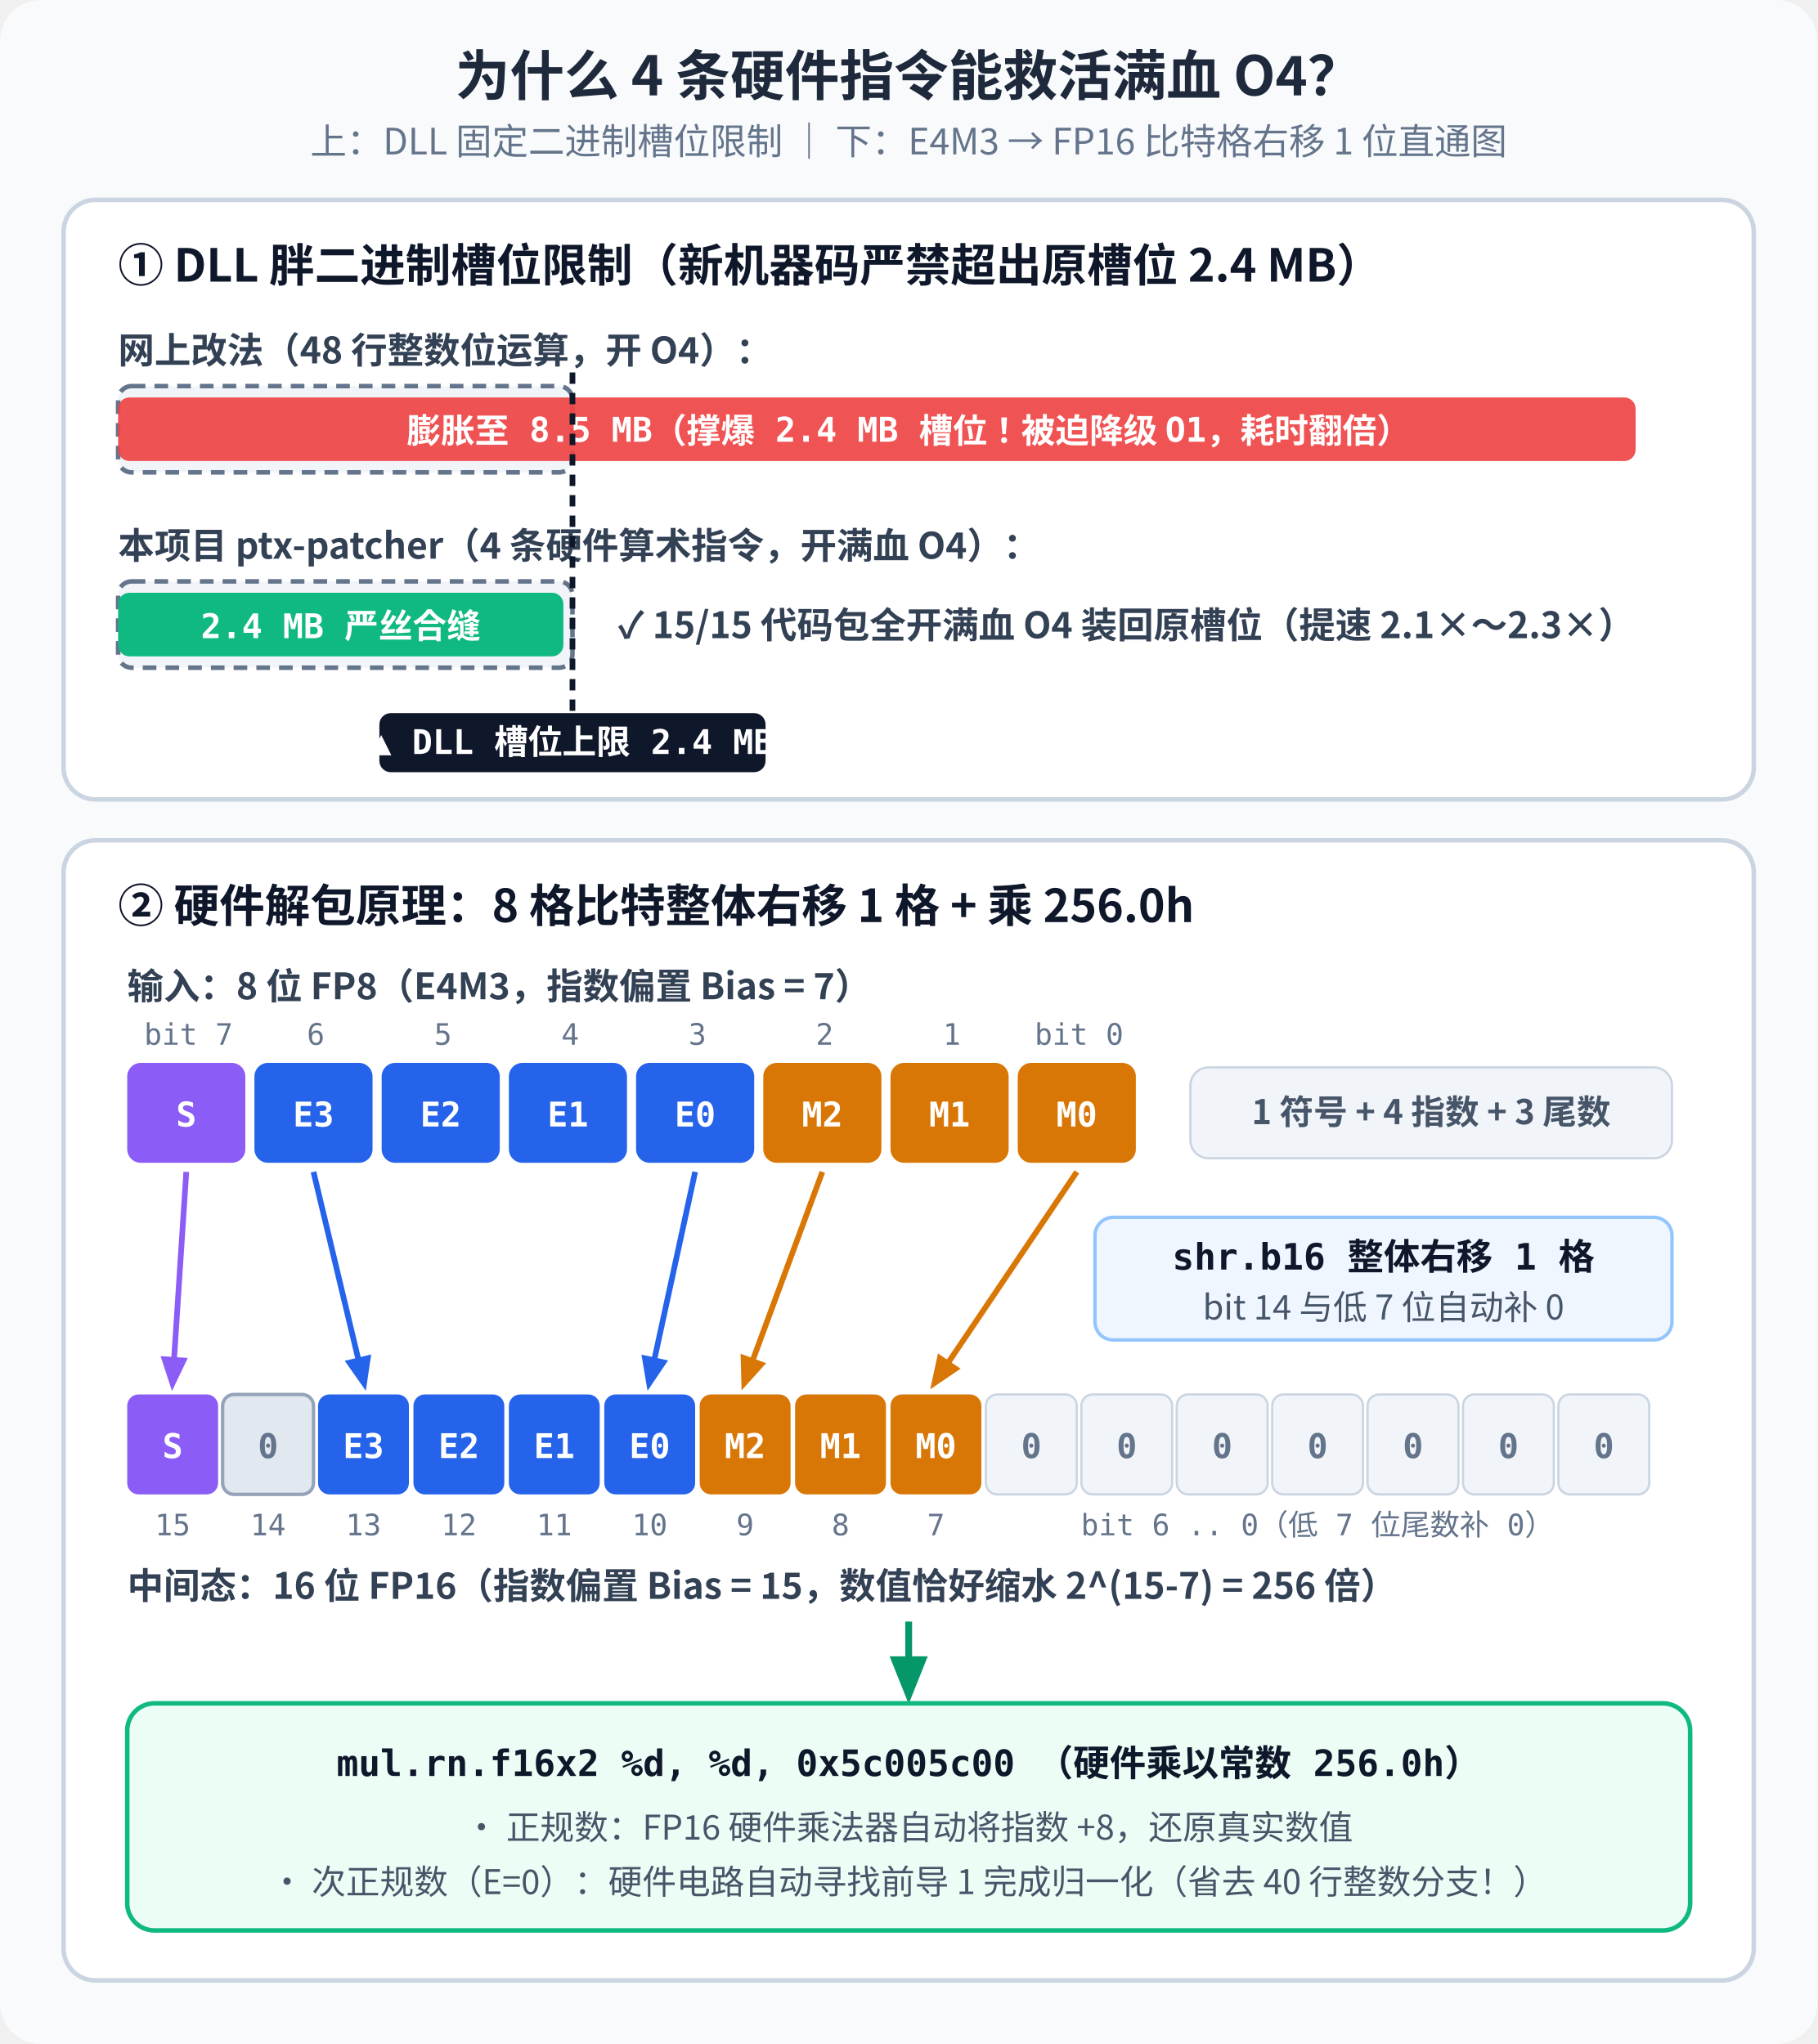
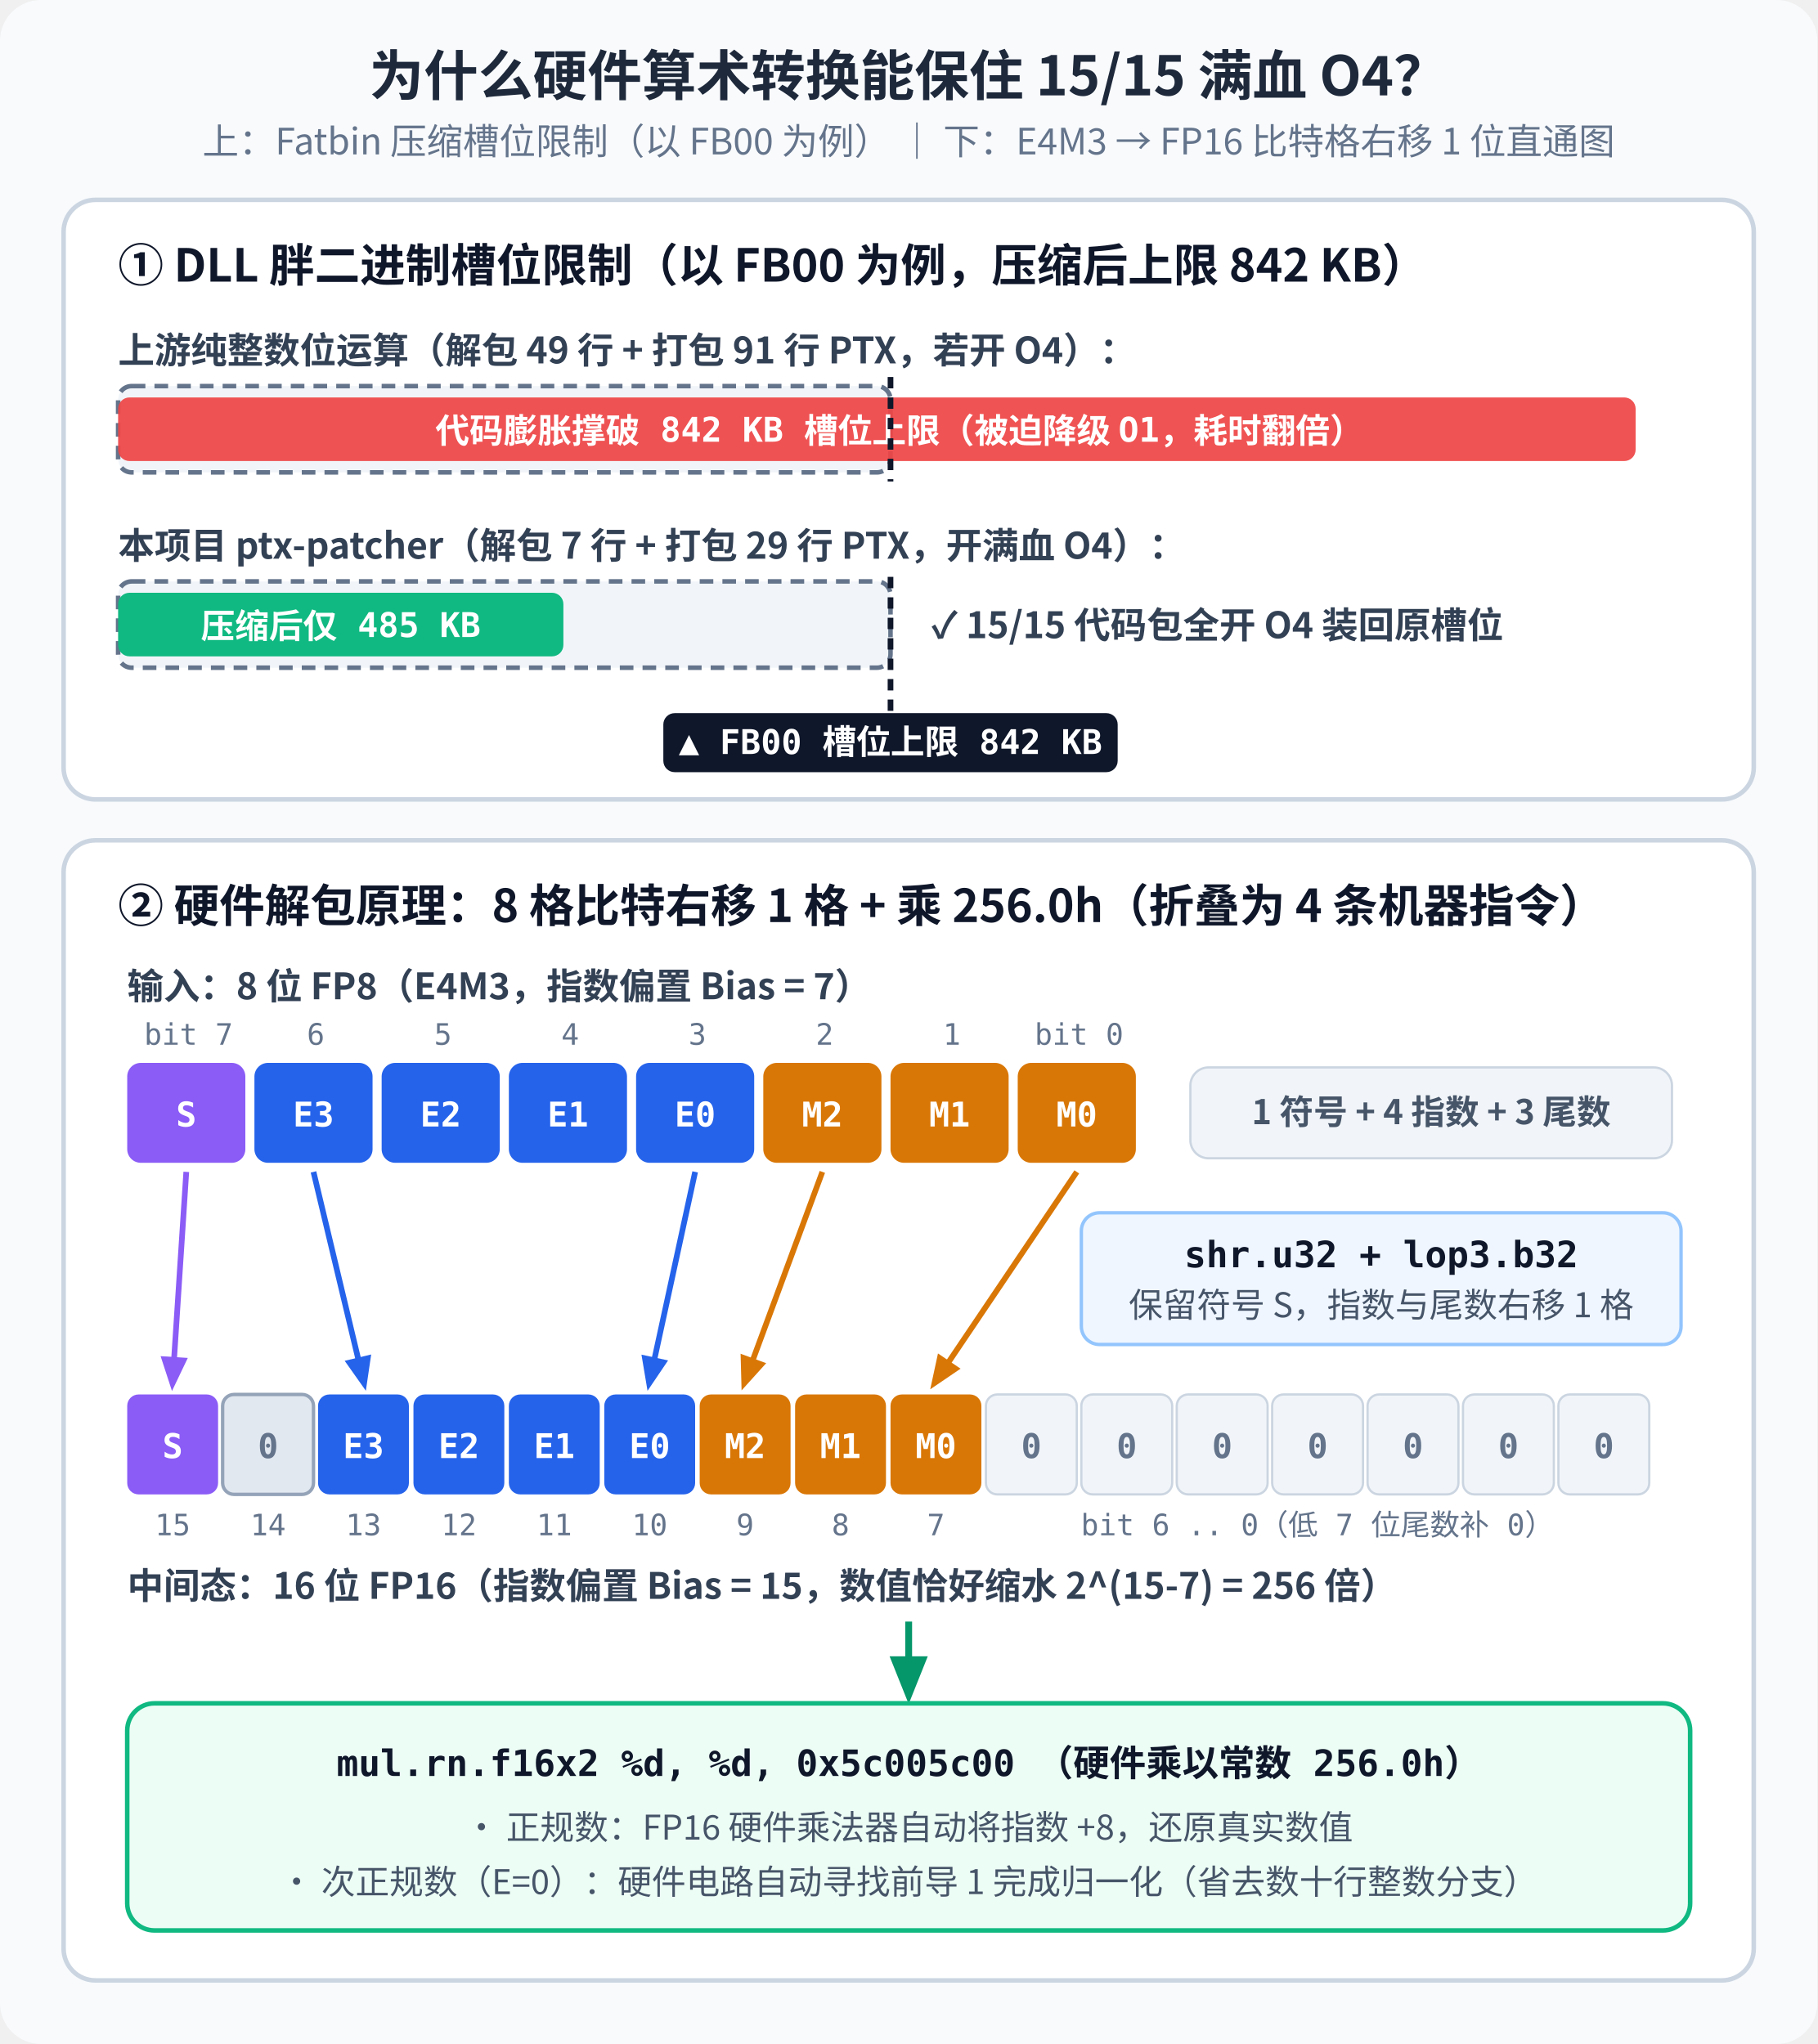
<svg xmlns="http://www.w3.org/2000/svg" viewBox="0 0 800 900" width="800" height="900">
  <defs>
    <style>
      .title { font-family: 'WenQuanYi Micro Hei', 'Noto Sans CJK SC', sans-serif; font-size: 24px; font-weight: bold; fill: #1e293b; }
      .subtitle { font-family: 'WenQuanYi Micro Hei', 'Noto Sans CJK SC', sans-serif; font-size: 16px; fill: #64748b; }
      .sec-title { font-family: 'WenQuanYi Micro Hei', 'Noto Sans CJK SC', sans-serif; font-size: 20px; font-weight: bold; fill: #0f172a; }
      .label { font-family: 'WenQuanYi Micro Hei', 'Noto Sans CJK SC', sans-serif; font-size: 16px; font-weight: bold; fill: #334155; }
      .note { font-family: 'WenQuanYi Micro Hei', 'Noto Sans CJK SC', sans-serif; font-size: 15px; fill: #475569; }
      .bit-txt { font-family: 'WenQuanYi Micro Hei', 'DejaVu Sans Mono', sans-serif; font-size: 15px; font-weight: bold; fill: #ffffff; }
      .bit-zero { font-family: 'WenQuanYi Micro Hei', 'DejaVu Sans Mono', sans-serif; font-size: 15px; font-weight: bold; fill: #64748b; }
      .bit-idx { font-family: 'WenQuanYi Micro Hei', 'DejaVu Sans Mono', sans-serif; font-size: 13px; fill: #64748b; }
      .code-pill { font-family: 'WenQuanYi Micro Hei', 'DejaVu Sans Mono', sans-serif; font-size: 16px; font-weight: bold; fill: #0f172a; }
    </style>
    <marker id="arrow-purple" viewBox="0 0 10 10" refX="7" refY="5" markerWidth="6" markerHeight="6" orient="auto-start-reverse">
      <path d="M 0 1 L 10 5 L 0 9 z" fill="#8b5cf6" />
    </marker>
    <marker id="arrow-blue" viewBox="0 0 10 10" refX="7" refY="5" markerWidth="6" markerHeight="6" orient="auto-start-reverse">
      <path d="M 0 1 L 10 5 L 0 9 z" fill="#2563eb" />
    </marker>
    <marker id="arrow-orange" viewBox="0 0 10 10" refX="7" refY="5" markerWidth="6" markerHeight="6" orient="auto-start-reverse">
      <path d="M 0 1 L 10 5 L 0 9 z" fill="#d97706" />
    </marker>
    <marker id="arrow-green" viewBox="0 0 10 10" refX="7" refY="5" markerWidth="7" markerHeight="7" orient="auto-start-reverse">
      <path d="M 0 1 L 10 5 L 0 9 z" fill="#059669" />
    </marker>
  </defs>
  <rect width="800" height="900" rx="18" fill="#f8fafc" />
-   <text x="400" y="42" text-anchor="middle" class="title">为什么 4 条硬件指令能救活满血 O4？</text>
-   <text x="400" y="68" text-anchor="middle" class="subtitle">上：DLL 固定二进制槽位限制 ｜ 下：E4M3 → FP16 比特格右移 1 位直通图</text>
+   <text x="400" y="42" text-anchor="middle" class="title">为什么硬件算术转换能保住 15/15 满血 O4？</text>
+   <text x="400" y="68" text-anchor="middle" class="subtitle">上：Fatbin 压缩槽位限制（以 FB00 为例） ｜ 下：E4M3 → FP16 比特格右移 1 位直通图</text>
  <rect x="28" y="88" width="744" height="264" rx="14" fill="#ffffff" stroke="#cbd5e1" stroke-width="2" />
-   <text x="52" y="124" class="sec-title">① DLL 胖二进制槽位限制（新机器码严禁超出原槽位 2.4 MB）</text>
-   <text x="52" y="160" class="label">网上改法（48 行整数位运算，开 O4）：</text>
-   <rect x="52" y="170" width="200" height="38" rx="6" fill="#f1f5f9" stroke="#64748b" stroke-width="2" stroke-dasharray="6,4" />
+   <text x="52" y="124" class="sec-title">① DLL 胖二进制槽位限制（以 FB00 为例，压缩后上限 842 KB）</text>
+   <text x="52" y="160" class="label">上游纯整数位运算（解包 49 行 + 打包 91 行 PTX，若开 O4）：</text>
+   <rect x="52" y="170" width="340" height="38" rx="6" fill="#f1f5f9" stroke="#64748b" stroke-width="2" stroke-dasharray="6,4" />
  <rect x="52" y="175" width="668" height="28" rx="5" fill="#ef4444" opacity="0.92" />
-   <text x="400" y="195" text-anchor="middle" class="bit-txt">膨胀至 8.5 MB（撑爆 2.4 MB 槽位！被迫降级 O1，耗时翻倍）</text>
-   <text x="52" y="246" class="label">本项目 ptx-patcher（4 条硬件算术指令，开满血 O4）：</text>
-   <rect x="52" y="256" width="200" height="38" rx="6" fill="#f1f5f9" stroke="#64748b" stroke-width="2" stroke-dasharray="6,4" />
+   <text x="396" y="195" text-anchor="middle" class="bit-txt">代码膨胀撑破 842 KB 槽位上限（被迫降级 O1，耗时翻倍）</text>
+   <text x="52" y="246" class="label">本项目 ptx-patcher（解包 7 行 + 打包 29 行 PTX，开满血 O4）：</text>
+   <rect x="52" y="256" width="340" height="38" rx="6" fill="#f1f5f9" stroke="#64748b" stroke-width="2" stroke-dasharray="6,4" />
  <rect x="52" y="261" width="196" height="28" rx="5" fill="#10b981" />
-   <text x="150" y="281" text-anchor="middle" class="bit-txt">2.4 MB 严丝合缝</text>
-   <text x="272" y="281" class="label" fill="#059669">✓ 15/15 代码包全开满血 O4 装回原槽位（提速 2.1×～2.3×）</text>
-   <line x1="252" y1="164" x2="252" y2="314" stroke="#0f172a" stroke-width="2.5" stroke-dasharray="5,4" />
-   <rect x="167" y="314" width="170" height="26" rx="5" fill="#0f172a" />
-   <text x="252" y="332" text-anchor="middle" class="bit-txt" font-size="13">▲ DLL 槽位上限 2.4 MB</text>
+   <text x="150" y="281" text-anchor="middle" class="bit-txt">压缩后仅 485 KB</text>
+   <text x="410" y="281" class="label" fill="#059669">✓ 15/15 代码包全开 O4 装回原槽位</text>
+   <line x1="392" y1="166" x2="392" y2="212" stroke="#0f172a" stroke-width="2.5" stroke-dasharray="5,4" />
+   <line x1="392" y1="254" x2="392" y2="314" stroke="#0f172a" stroke-width="2.5" stroke-dasharray="5,4" />
+   <rect x="292" y="314" width="200" height="26" rx="5" fill="#0f172a" />
+   <text x="392" y="332" text-anchor="middle" class="bit-txt" font-size="13">▲ FB00 槽位上限 842 KB</text>
  <rect x="28" y="370" width="744" height="502" rx="14" fill="#ffffff" stroke="#cbd5e1" stroke-width="2" />
-   <text x="52" y="406" class="sec-title">② 硬件解包原理：8 格比特整体右移 1 格 + 乘 256.0h</text>
+   <text x="52" y="406" class="sec-title">② 硬件解包原理：8 格比特右移 1 格 + 乘 256.0h（折叠为 4 条机器指令）</text>
  <text x="56" y="440" class="label">输入：8 位 FP8（E4M3，指数偏置 Bias = 7）</text>
  <g transform="translate(56, 468)">
    <text x="27" y="-8" text-anchor="middle" class="bit-idx">bit 7</text>
    <text x="83" y="-8" text-anchor="middle" class="bit-idx">6</text>
    <text x="139" y="-8" text-anchor="middle" class="bit-idx">5</text>
    <text x="195" y="-8" text-anchor="middle" class="bit-idx">4</text>
    <text x="251" y="-8" text-anchor="middle" class="bit-idx">3</text>
    <text x="307" y="-8" text-anchor="middle" class="bit-idx">2</text>
    <text x="363" y="-8" text-anchor="middle" class="bit-idx">1</text>
    <text x="419" y="-8" text-anchor="middle" class="bit-idx">bit 0</text>
    <rect x="0" y="0" width="52" height="44" rx="6" fill="#8b5cf6" />
    <text x="26" y="28" text-anchor="middle" class="bit-txt">S</text>
    <rect x="56" y="0" width="52" height="44" rx="6" fill="#2563eb" />
    <text x="82" y="28" text-anchor="middle" class="bit-txt">E3</text>
    <rect x="112" y="0" width="52" height="44" rx="6" fill="#2563eb" />
    <text x="138" y="28" text-anchor="middle" class="bit-txt">E2</text>
    <rect x="168" y="0" width="52" height="44" rx="6" fill="#2563eb" />
    <text x="194" y="28" text-anchor="middle" class="bit-txt">E1</text>
    <rect x="224" y="0" width="52" height="44" rx="6" fill="#2563eb" />
    <text x="250" y="28" text-anchor="middle" class="bit-txt">E0</text>
    <rect x="280" y="0" width="52" height="44" rx="6" fill="#d97706" />
    <text x="306" y="28" text-anchor="middle" class="bit-txt">M2</text>
    <rect x="336" y="0" width="52" height="44" rx="6" fill="#d97706" />
    <text x="362" y="28" text-anchor="middle" class="bit-txt">M1</text>
    <rect x="392" y="0" width="52" height="44" rx="6" fill="#d97706" />
    <text x="418" y="28" text-anchor="middle" class="bit-txt">M0</text>
    <rect x="468" y="2" width="212" height="40" rx="8" fill="#f1f5f9" stroke="#cbd5e1" />
    <text x="574" y="27" text-anchor="middle" class="note" font-weight="bold">1 符号 + 4 指数 + 3 尾数</text>
  </g>
  <path d="M 82 516 L 76 608" stroke="#8b5cf6" stroke-width="2.5" fill="none" marker-end="url(#arrow-purple)" />
  <path d="M 138 516 L 160 608" stroke="#2563eb" stroke-width="2.5" fill="none" marker-end="url(#arrow-blue)" />
  <path d="M 306 516 L 286 608" stroke="#2563eb" stroke-width="2.5" fill="none" marker-end="url(#arrow-blue)" />
  <path d="M 362 516 L 328 608" stroke="#d97706" stroke-width="2.5" fill="none" marker-end="url(#arrow-orange)" />
  <path d="M 474 516 L 412 608" stroke="#d97706" stroke-width="2.5" fill="none" marker-end="url(#arrow-orange)" />
-   <rect x="482" y="536" width="254" height="54" rx="8" fill="#eff6ff" stroke="#93c5fd" stroke-width="1.5" />
-   <text x="609" y="559" text-anchor="middle" class="code-pill" fill="#1d4ed8">shr.b16 整体右移 1 格</text>
-   <text x="609" y="581" text-anchor="middle" class="note" fill="#1e40af">bit 14 与低 7 位自动补 0</text>
+   <rect x="476" y="534" width="264" height="58" rx="8" fill="#eff6ff" stroke="#93c5fd" stroke-width="1.5" />
+   <text x="608" y="558" text-anchor="middle" class="code-pill" fill="#1d4ed8">shr.u32 + lop3.b32</text>
+   <text x="608" y="580" text-anchor="middle" class="note" fill="#1e40af">保留符号 S，指数与尾数右移 1 格</text>
  <g transform="translate(56, 614)">
    <rect x="0" y="0" width="40" height="44" rx="5" fill="#8b5cf6" />
    <text x="20" y="28" text-anchor="middle" class="bit-txt">S</text>
    <text x="20" y="62" text-anchor="middle" class="bit-idx">15</text>
    <rect x="42" y="0" width="40" height="44" rx="5" fill="#e2e8f0" stroke="#94a3b8" stroke-width="1.5" />
    <text x="62" y="28" text-anchor="middle" class="bit-zero">0</text>
    <text x="62" y="62" text-anchor="middle" class="bit-idx">14</text>
    <rect x="84" y="0" width="40" height="44" rx="5" fill="#2563eb" />
    <text x="104" y="28" text-anchor="middle" class="bit-txt">E3</text>
    <text x="104" y="62" text-anchor="middle" class="bit-idx">13</text>
    <rect x="126" y="0" width="40" height="44" rx="5" fill="#2563eb" />
    <text x="146" y="28" text-anchor="middle" class="bit-txt">E2</text>
    <text x="146" y="62" text-anchor="middle" class="bit-idx">12</text>
    <rect x="168" y="0" width="40" height="44" rx="5" fill="#2563eb" />
    <text x="188" y="28" text-anchor="middle" class="bit-txt">E1</text>
    <text x="188" y="62" text-anchor="middle" class="bit-idx">11</text>
    <rect x="210" y="0" width="40" height="44" rx="5" fill="#2563eb" />
    <text x="230" y="28" text-anchor="middle" class="bit-txt">E0</text>
    <text x="230" y="62" text-anchor="middle" class="bit-idx">10</text>
    <rect x="252" y="0" width="40" height="44" rx="5" fill="#d97706" />
    <text x="272" y="28" text-anchor="middle" class="bit-txt">M2</text>
    <text x="272" y="62" text-anchor="middle" class="bit-idx">9</text>
    <rect x="294" y="0" width="40" height="44" rx="5" fill="#d97706" />
    <text x="314" y="28" text-anchor="middle" class="bit-txt">M1</text>
    <text x="314" y="62" text-anchor="middle" class="bit-idx">8</text>
    <rect x="336" y="0" width="40" height="44" rx="5" fill="#d97706" />
    <text x="356" y="28" text-anchor="middle" class="bit-txt">M0</text>
    <text x="356" y="62" text-anchor="middle" class="bit-idx">7</text>
    <rect x="378" y="0" width="40" height="44" rx="5" fill="#f1f5f9" stroke="#cbd5e1" />
    <text x="398" y="28" text-anchor="middle" class="bit-zero">0</text>
    <rect x="420" y="0" width="40" height="44" rx="5" fill="#f1f5f9" stroke="#cbd5e1" />
    <text x="440" y="28" text-anchor="middle" class="bit-zero">0</text>
    <rect x="462" y="0" width="40" height="44" rx="5" fill="#f1f5f9" stroke="#cbd5e1" />
    <text x="482" y="28" text-anchor="middle" class="bit-zero">0</text>
    <rect x="504" y="0" width="40" height="44" rx="5" fill="#f1f5f9" stroke="#cbd5e1" />
    <text x="524" y="28" text-anchor="middle" class="bit-zero">0</text>
    <rect x="546" y="0" width="40" height="44" rx="5" fill="#f1f5f9" stroke="#cbd5e1" />
    <text x="566" y="28" text-anchor="middle" class="bit-zero">0</text>
    <rect x="588" y="0" width="40" height="44" rx="5" fill="#f1f5f9" stroke="#cbd5e1" />
    <text x="608" y="28" text-anchor="middle" class="bit-zero">0</text>
    <rect x="630" y="0" width="40" height="44" rx="5" fill="#f1f5f9" stroke="#cbd5e1" />
    <text x="650" y="28" text-anchor="middle" class="bit-zero">0</text>
    <text x="524" y="62" text-anchor="middle" class="bit-idx">bit 6 .. 0（低 7 位尾数补 0）</text>
  </g>
  <text x="56" y="704" class="label">中间态：16 位 FP16（指数偏置 Bias = 15，数值恰好缩水 2^(15-7) = 256 倍）</text>
  <line x1="400" y1="714" x2="400" y2="744" stroke="#059669" stroke-width="3" marker-end="url(#arrow-green)" />
  <rect x="56" y="750" width="688" height="100" rx="12" fill="#ecfdf5" stroke="#10b981" stroke-width="2" />
  <text x="400" y="782" text-anchor="middle" class="code-pill" fill="#065f46">mul.rn.f16x2 %d, %d, 0x5c005c00 （硬件乘以常数 256.0h）</text>
  <text x="400" y="810" text-anchor="middle" class="note" fill="#047857">• 正规数：FP16 硬件乘法器自动将指数 +8，还原真实数值</text>
-   <text x="400" y="834" text-anchor="middle" class="note" fill="#047857">• 次正规数（E=0）：硬件电路自动寻找前导 1 完成归一化（省去 40 行整数分支！）</text>
+   <text x="400" y="834" text-anchor="middle" class="note" fill="#047857">• 次正规数（E=0）：硬件电路自动寻找前导 1 完成归一化（省去数十行整数分支）</text>
</svg>
